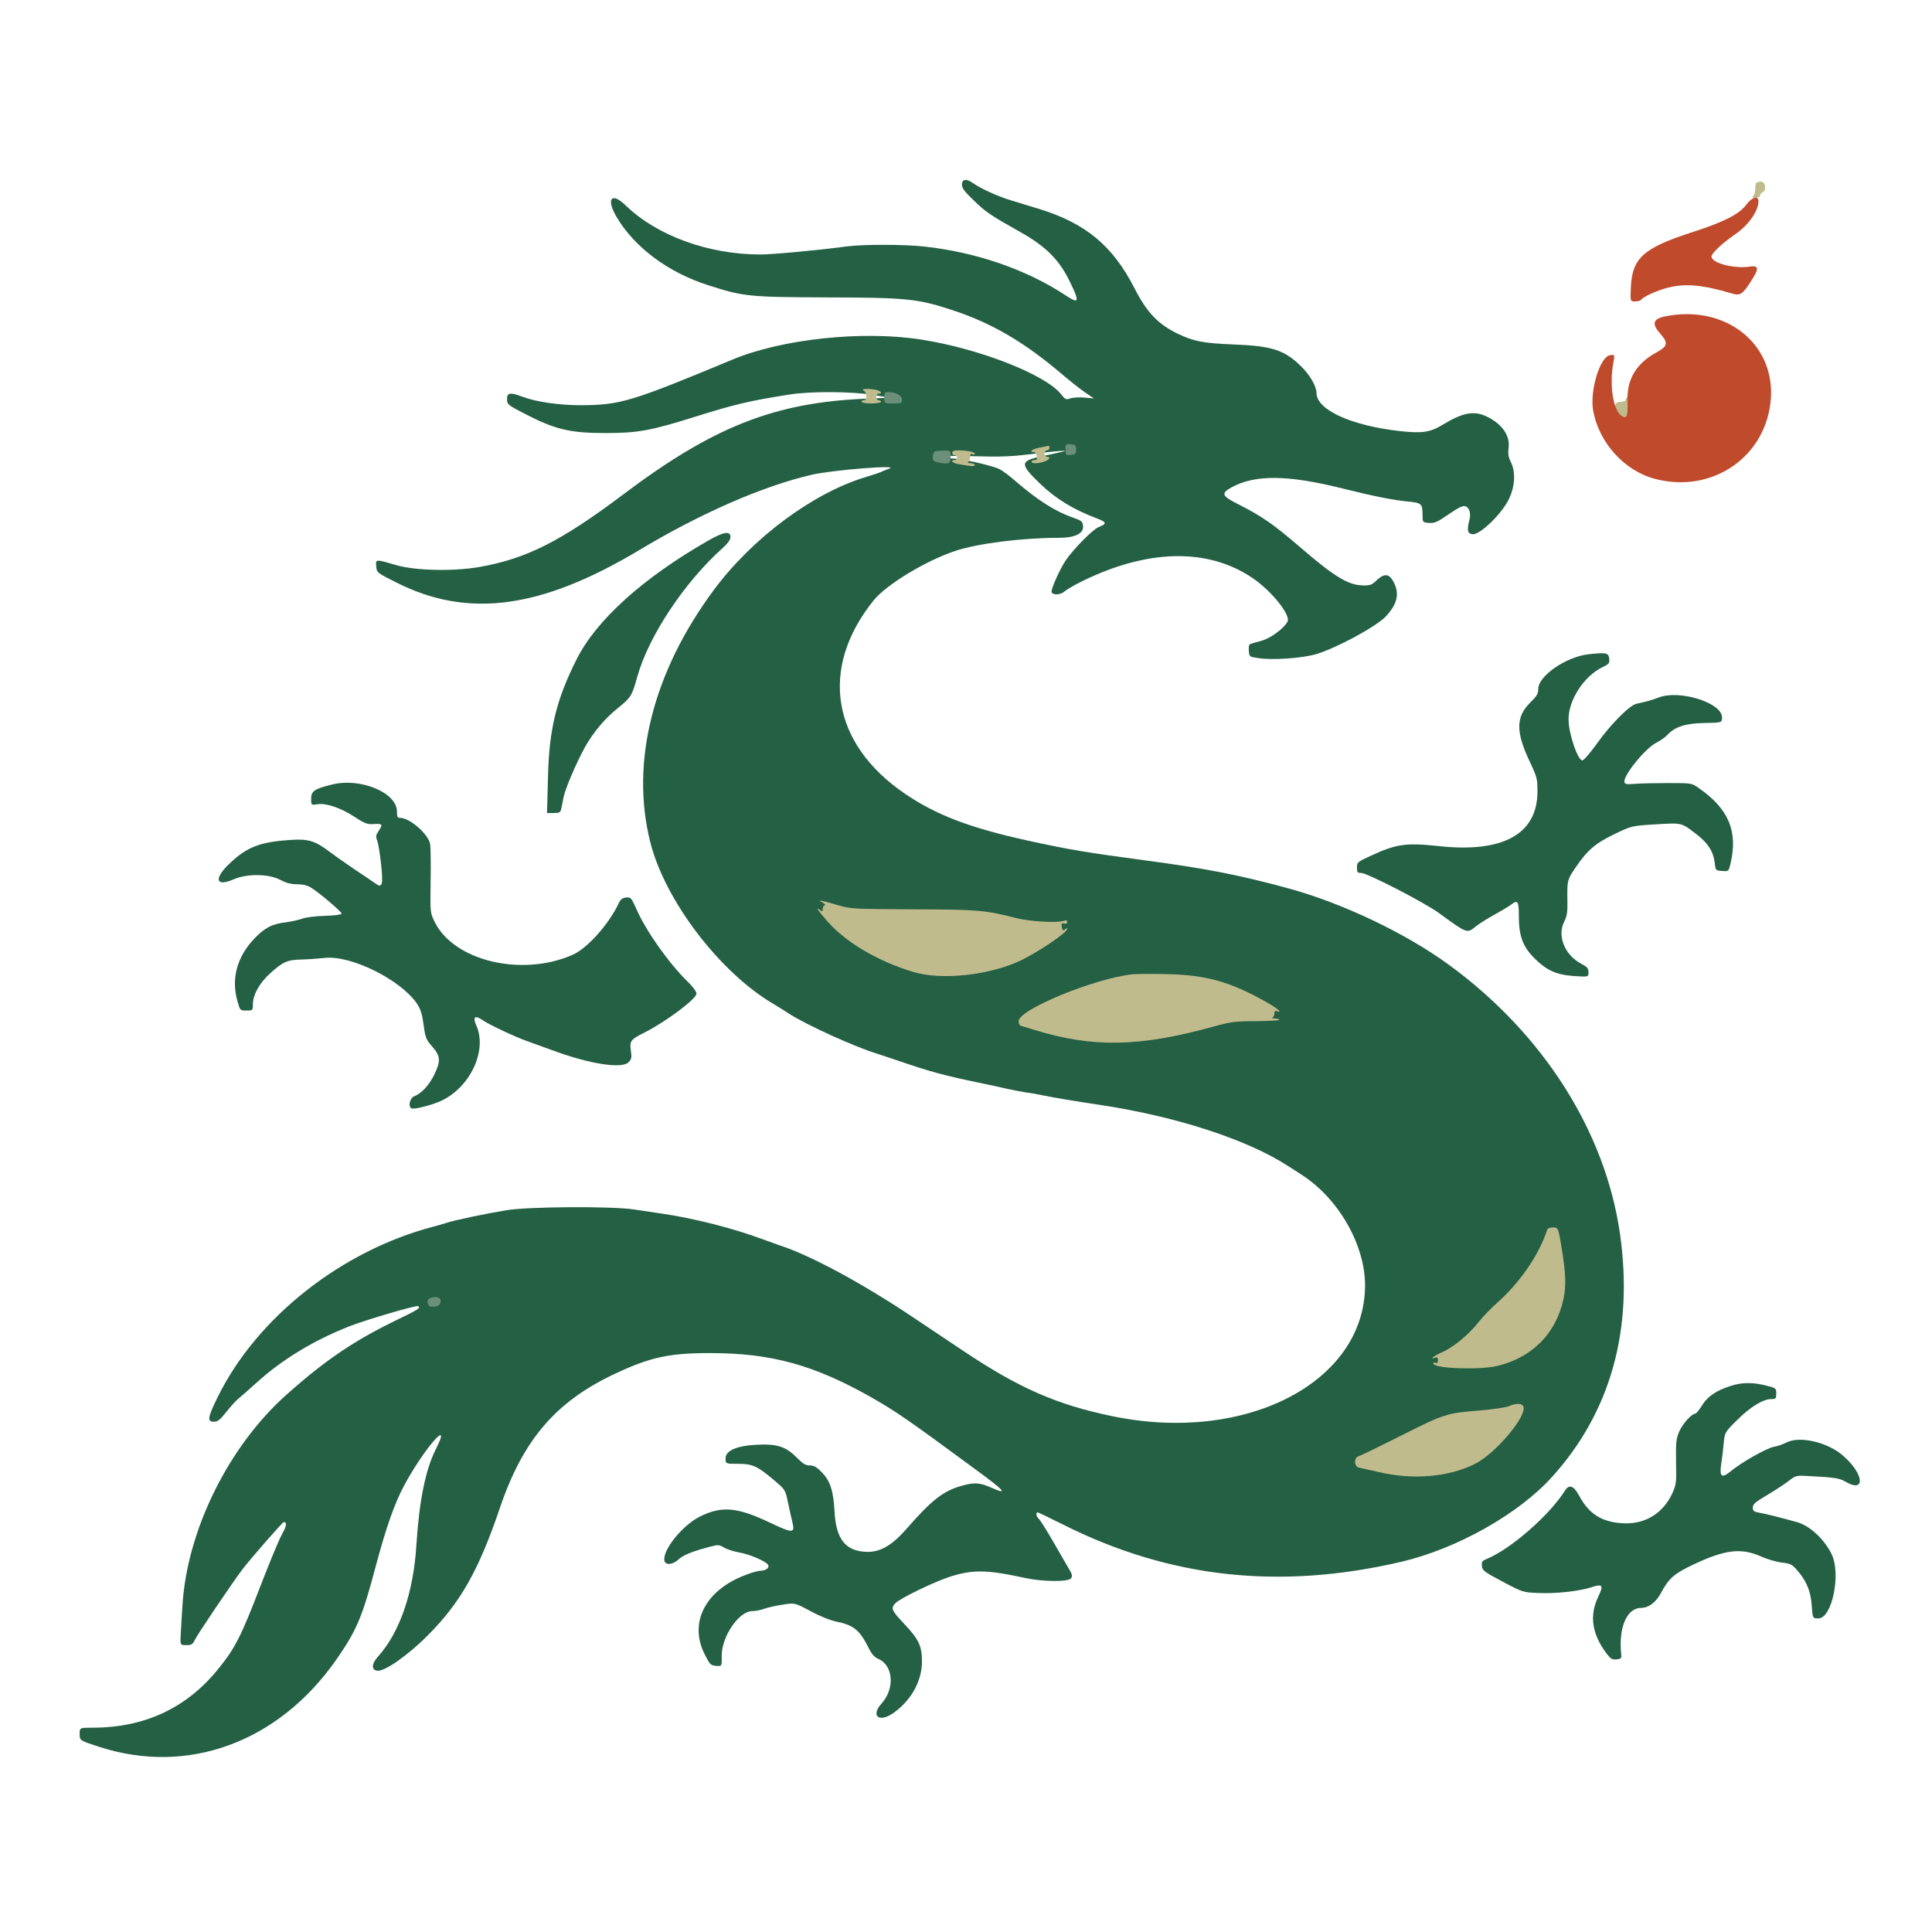
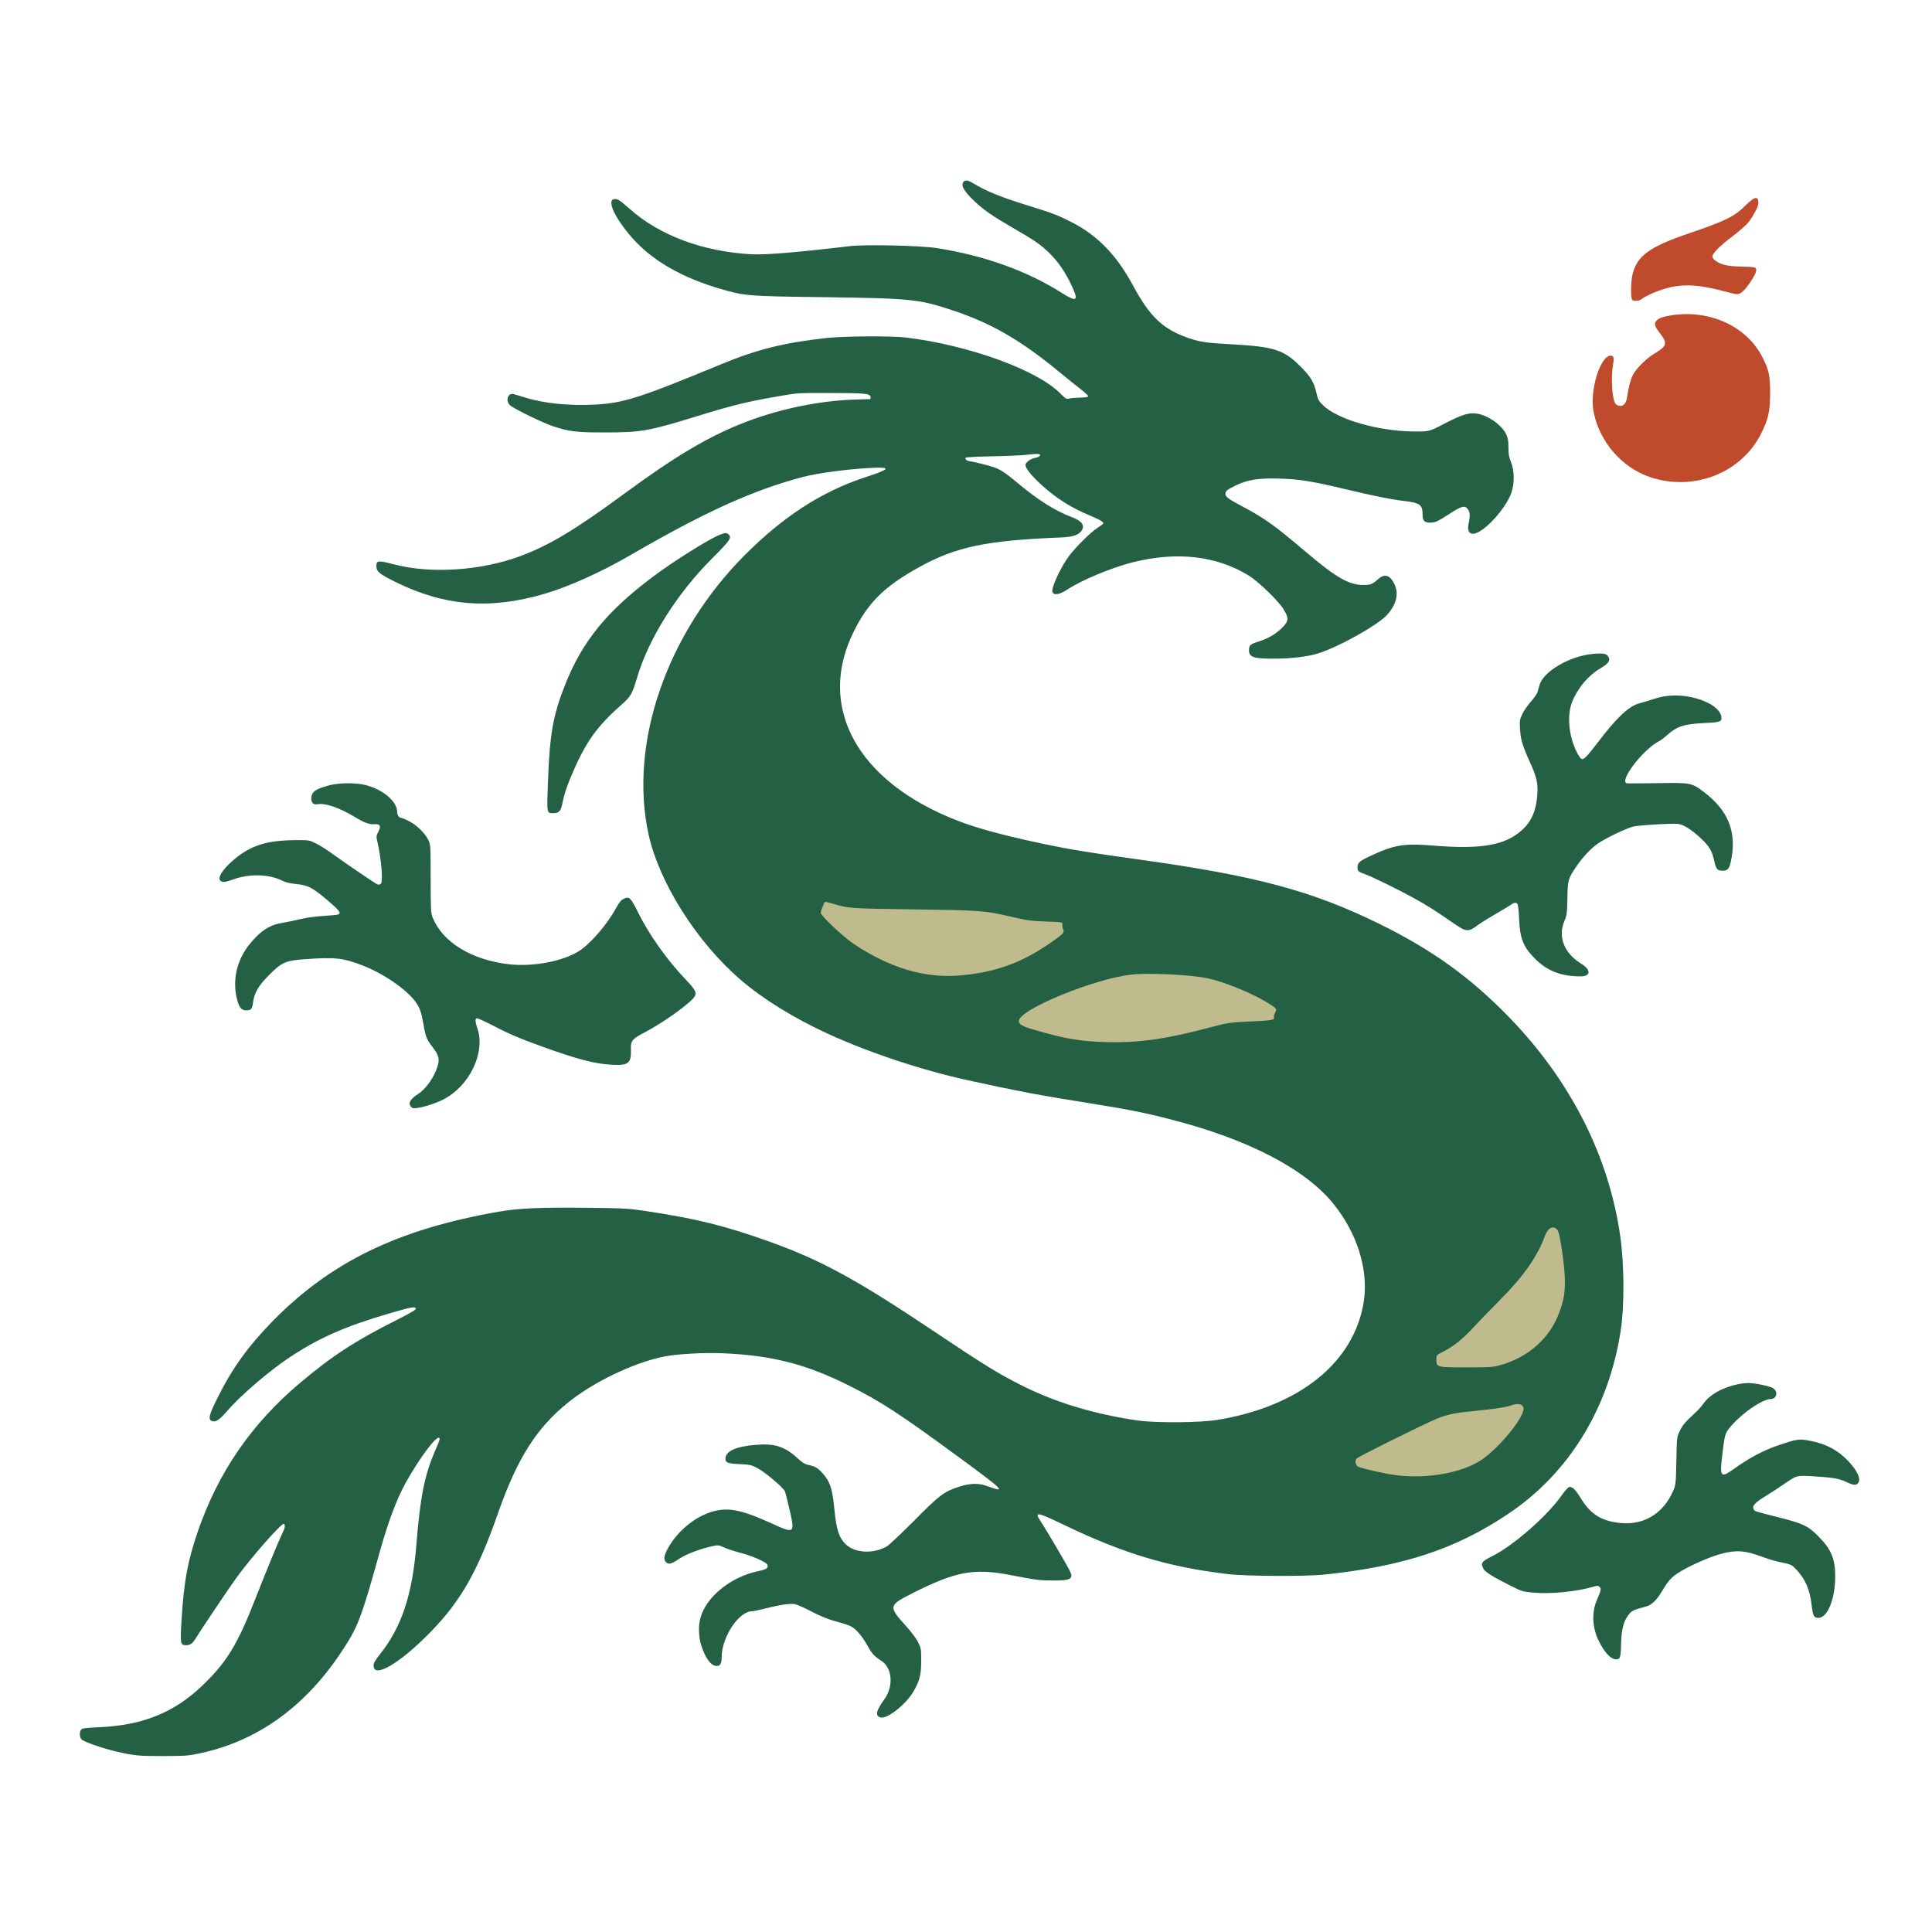
- <svg xmlns="http://www.w3.org/2000/svg" width="120" height="120" viewBox="139.8 -102.2 1193.4 1193.4">
-   <g transform="translate(0,988) scale(0.1,-0.1)" fill="#236044">
-     <path d="M7340 9762 c0 -22 16 -44 73 -98 76 -74 104 -92 287 -195 160 -90 242 -172 309 -312 58 -119 54 -134 -23 -83 -244 162 -556 270 -878 305 -121 14 -378 14 -478 1 -178 -24 -461 -50 -535 -50 -320 0 -639 116 -831 302 -89 87 -124 43 -57 -71 111 -187 317 -341 563 -420 221 -71 249 -74 730 -76 502 -1 568 -8 788 -81 241 -80 442 -199 673 -396 47 -40 110 -90 140 -110 l54 -37 -58 5 c-31 3 -71 1 -87 -5 -28 -9 -32 -7 -57 25 -97 123 -510 284 -868 339 -361 56 -858 3 -1162 -124 -630 -262 -693 -281 -940 -282 -132 0 -275 21 -357 52 -77 29 -96 26 -96 -14 0 -32 4 -36 98 -85 197 -103 288 -125 512 -125 198 0 280 15 559 103 236 74 327 96 576 135 128 21 385 19 515 -2 l105 -18 -155 -6 c-559 -24 -939 -174 -1492 -591 -387 -291 -602 -399 -893 -449 -157 -27 -388 -22 -505 11 -134 39 -132 39 -128 -6 3 -39 3 -39 128 -102 441 -221 891 -160 1495 201 381 229 765 396 1065 466 129 30 557 64 480 38 -19 -7 -39 -15 -45 -18 -5 -4 -50 -19 -100 -34 -325 -98 -699 -376 -936 -695 -378 -508 -519 -1066 -394 -1561 90 -358 428 -803 760 -998 22 -13 64 -39 93 -58 110 -72 415 -210 552 -251 19 -6 73 -24 120 -40 200 -69 286 -92 500 -137 69 -14 152 -32 185 -40 33 -7 80 -16 105 -20 25 -3 77 -12 115 -20 67 -14 169 -31 360 -60 464 -71 900 -213 1150 -376 28 -17 68 -44 90 -58 225 -148 385 -431 385 -679 -2 -598 -736 -979 -1560 -808 -344 71 -577 173 -921 403 -80 54 -224 150 -320 214 -310 207 -629 379 -817 439 -15 5 -58 21 -97 35 -184 69 -432 132 -625 160 -52 8 -131 19 -175 26 -134 21 -646 18 -785 -4 -123 -20 -326 -62 -375 -79 -16 -5 -52 -16 -80 -23 -566 -148 -1089 -560 -1331 -1050 -63 -128 -68 -155 -25 -155 24 0 39 12 80 64 28 35 59 69 70 77 10 8 63 54 117 103 156 141 351 259 569 345 104 41 415 132 426 125 17 -10 -2 -23 -119 -79 -272 -131 -449 -250 -691 -465 -360 -319 -618 -840 -646 -1306 -3 -49 -8 -124 -10 -166 -5 -78 -5 -78 33 -78 34 0 40 4 55 35 17 35 231 352 294 435 55 71 246 290 254 290 21 0 17 -26 -11 -75 -17 -29 -78 -177 -136 -327 -114 -297 -154 -377 -253 -499 -196 -246 -457 -369 -782 -369 -79 0 -79 0 -79 -39 0 -40 0 -40 123 -80 546 -176 1103 28 1460 536 128 184 162 262 248 588 63 235 115 383 175 494 123 228 299 428 194 221 -64 -127 -102 -316 -120 -592 -18 -295 -103 -540 -238 -690 -39 -43 -41 -81 -4 -86 44 -7 189 94 312 218 202 202 314 400 445 785 142 421 345 659 709 830 221 104 336 129 591 129 377 0 642 -73 998 -275 149 -85 233 -143 633 -438 193 -141 215 -167 100 -116 -64 28 -99 31 -171 11 -118 -31 -191 -88 -352 -273 -86 -97 -157 -138 -239 -137 -132 3 -192 77 -201 249 -7 128 -26 187 -77 241 -34 35 -50 44 -76 44 -26 0 -42 10 -81 49 -66 67 -121 85 -243 79 -127 -6 -196 -36 -196 -84 0 -34 0 -34 75 -34 91 0 120 -13 222 -99 72 -61 72 -61 88 -138 9 -43 21 -97 27 -121 18 -73 5 -73 -139 -5 -201 96 -298 104 -432 37 -108 -54 -231 -207 -219 -272 6 -30 51 -26 87 7 29 28 90 52 203 81 42 11 50 10 80 -8 18 -11 61 -24 94 -30 61 -10 162 -54 176 -75 11 -17 -12 -37 -42 -37 -15 0 -58 -11 -95 -26 -249 -93 -353 -293 -255 -489 33 -65 37 -70 71 -73 36 -3 36 -3 35 60 -2 119 106 278 188 278 18 0 51 6 73 14 22 8 74 20 115 26 75 12 75 12 171 -39 56 -31 121 -57 159 -65 110 -23 145 -51 202 -164 19 -38 36 -57 59 -67 93 -39 104 -183 21 -275 -69 -76 -18 -121 70 -61 111 77 179 198 179 320 0 97 -20 138 -114 237 -74 78 -80 93 -49 124 30 30 230 127 328 160 147 48 232 47 471 -5 110 -24 270 -25 285 -2 9 13 7 24 -9 51 -11 19 -55 95 -98 169 -42 74 -84 140 -92 147 -16 13 -21 40 -7 40 4 0 72 -33 152 -73 661 -333 1341 -408 2095 -232 344 81 725 296 931 525 361 400 503 909 419 1498 -90 634 -474 1238 -1055 1663 -268 196 -658 382 -995 474 -303 82 -495 120 -865 170 -391 52 -489 69 -750 126 -352 78 -557 156 -749 286 -458 310 -534 777 -197 1196 78 97 320 244 502 305 138 47 416 82 646 82 96 0 151 27 146 73 -3 28 -8 33 -63 52 -111 39 -219 108 -360 230 -33 29 -75 60 -93 69 -42 22 -239 66 -294 66 -24 0 -50 5 -58 10 -10 6 55 8 190 4 162 -5 233 -2 340 11 74 9 160 19 190 21 62 4 59 3 -110 -33 -133 -29 -134 -47 -7 -169 95 -92 206 -160 350 -214 63 -24 64 -33 9 -55 -36 -16 -152 -133 -200 -203 -38 -56 -94 -182 -88 -198 8 -20 56 -17 80 5 12 11 62 40 111 64 402 197 770 205 1045 22 119 -79 243 -232 221 -273 -23 -43 -104 -102 -160 -118 -31 -8 -62 -17 -69 -20 -9 -2 -12 -17 -10 -41 3 -38 3 -38 58 -46 88 -14 274 -1 360 25 128 39 369 170 428 232 75 80 88 148 42 224 -25 41 -54 41 -98 0 -29 -29 -40 -33 -85 -32 -91 1 -179 55 -395 242 -157 135 -231 186 -369 256 -110 55 -116 70 -45 109 144 78 345 76 682 -8 187 -47 308 -71 396 -80 93 -9 98 -13 99 -77 0 -53 0 -53 39 -56 34 -3 51 4 122 53 61 42 88 55 103 50 25 -7 36 -44 26 -83 -17 -66 -12 -87 20 -90 45 -4 182 128 224 218 38 80 42 168 11 229 -15 30 -18 50 -13 90 8 72 -39 141 -129 187 -81 41 -150 30 -274 -45 -82 -50 -128 -57 -267 -42 -300 33 -517 131 -517 236 0 42 -44 117 -102 171 -100 95 -176 119 -405 128 -195 8 -250 19 -351 67 -120 58 -190 131 -266 280 -136 266 -305 405 -601 494 -49 15 -125 38 -167 51 -79 24 -181 71 -230 105 -40 29 -68 25 -68 -9z m-773 -4489 c49 -14 118 -16 443 -18 404 -2 429 -4 645 -55 44 -11 127 -23 184 -27 l104 -8 -100 -67 c-133 -90 -245 -141 -368 -166 -228 -47 -323 -39 -556 50 -66 25 -195 99 -264 151 -60 46 -168 157 -152 157 3 0 32 -7 64 -17z m2258 -443 c132 -31 285 -96 409 -173 40 -25 40 -25 -105 -29 -122 -4 -162 -10 -264 -37 -451 -123 -728 -128 -1045 -21 -30 11 -63 20 -72 22 -21 4 147 100 245 140 144 60 324 110 432 122 95 10 311 -3 400 -24z m2184 -1625 c51 -271 12 -437 -134 -573 -134 -126 -304 -171 -535 -143 l-55 6 55 27 c75 36 160 106 219 181 27 34 81 91 120 125 123 110 261 302 292 408 16 53 23 47 38 -31z m-276 -1076 c-158 -254 -474 -372 -780 -291 -45 12 -94 22 -107 22 -14 0 -28 5 -31 10 -3 6 0 10 7 10 8 0 125 56 261 124 270 136 279 139 491 156 76 7 148 15 160 20 37 15 37 11 -1 -51z" />
-     <path d="M5775 7564 c-403 -230 -693 -491 -815 -734 -126 -251 -170 -432 -177 -727 l-6 -223 42 0 c34 0 41 4 45 23 3 12 10 45 15 74 11 54 79 214 133 311 49 88 124 178 200 238 84 68 89 76 122 194 69 250 290 584 529 798 32 29 47 50 47 67 0 39 -42 32 -135 -21z" />
-     <path d="M11206 6860 c-137 -17 -306 -134 -306 -213 0 -30 -8 -44 -49 -84 -90 -89 -91 -181 -4 -365 46 -98 48 -107 48 -188 -2 -262 -215 -378 -613 -334 -199 21 -258 13 -414 -59 -85 -39 -88 -41 -88 -74 0 -29 3 -33 25 -33 37 0 389 -181 480 -247 179 -130 173 -128 230 -83 21 17 72 49 114 72 42 23 87 50 100 60 45 34 51 26 51 -72 0 -119 25 -186 95 -256 76 -76 135 -103 245 -111 90 -6 90 -6 90 23 0 24 -7 33 -45 53 -103 55 -150 173 -104 262 16 32 20 58 19 117 -2 137 -2 137 46 209 77 114 124 154 243 212 108 52 108 52 256 61 165 10 158 11 248 -58 74 -56 107 -107 116 -174 6 -53 6 -53 47 -56 40 -3 40 -3 52 48 46 199 -13 337 -198 465 -43 30 -43 30 -189 30 -80 0 -173 -2 -206 -5 -51 -4 -60 -2 -63 12 -8 39 130 209 197 242 25 13 55 34 66 46 47 52 112 74 230 76 110 2 110 2 110 35 0 90 -262 172 -390 123 -41 -16 -88 -29 -138 -39 -42 -8 -161 -128 -244 -245 -44 -61 -82 -105 -91 -105 -28 0 -84 164 -85 250 -2 121 94 270 210 326 40 19 44 24 41 53 -4 36 -18 39 -132 26z" />
-     <path d="M3445 6055 c-105 -26 -125 -40 -125 -86 0 -41 0 -41 38 -35 53 9 146 -22 232 -79 65 -42 78 -46 120 -43 52 3 54 -2 25 -46 -16 -24 -17 -32 -6 -60 6 -17 17 -82 23 -143 14 -128 7 -149 -34 -119 -13 9 -72 50 -133 90 -60 41 -131 91 -156 110 -83 63 -127 77 -232 70 -192 -12 -273 -43 -382 -147 -99 -95 -84 -145 28 -96 81 35 214 34 284 -3 38 -20 67 -28 105 -28 36 0 64 -7 86 -20 55 -34 193 -152 190 -162 -2 -6 -49 -12 -103 -13 -58 -2 -118 -9 -141 -18 -23 -8 -68 -18 -100 -22 -86 -10 -132 -34 -197 -103 -106 -112 -142 -248 -102 -385 16 -57 16 -57 56 -57 38 0 39 1 39 38 0 58 40 131 105 190 80 73 107 85 195 87 41 1 107 6 145 10 161 17 463 -132 567 -280 20 -29 32 -61 39 -110 15 -107 16 -111 59 -160 49 -57 51 -87 11 -170 -31 -65 -80 -118 -123 -134 -28 -11 -41 -62 -19 -75 15 -10 140 23 194 51 175 88 275 311 207 461 -24 53 -8 66 40 32 36 -26 196 -101 271 -128 30 -11 104 -38 166 -60 225 -83 422 -113 463 -72 19 19 21 28 15 71 -9 62 -2 70 88 115 131 67 317 206 317 238 0 13 -21 42 -51 71 -120 117 -260 315 -320 452 -32 70 -34 74 -63 71 -23 -2 -34 -11 -45 -33 -61 -131 -194 -280 -286 -321 -313 -138 -733 -38 -852 203 -28 58 -28 58 -25 253 2 107 0 210 -3 228 -11 62 -126 162 -185 162 -17 0 -20 6 -20 39 0 118 -228 212 -405 166z" />
-     <path d="M12088 2341 c-90 -29 -143 -65 -177 -121 -17 -27 -35 -50 -41 -50 -22 0 -79 -63 -99 -110 -19 -45 -22 -66 -20 -188 3 -129 1 -140 -23 -194 -58 -126 -171 -194 -309 -185 -129 8 -206 58 -266 169 -34 64 -63 74 -89 31 -95 -150 -331 -357 -479 -419 -32 -13 -36 -18 -33 -45 3 -29 13 -36 128 -97 125 -66 125 -66 221 -70 107 -5 249 11 322 34 75 25 82 16 47 -58 -55 -115 -39 -227 49 -346 28 -37 36 -43 64 -40 29 3 32 6 29 33 -17 163 35 285 123 285 46 0 92 34 122 91 50 92 80 119 199 176 197 93 295 105 417 52 39 -18 98 -35 131 -39 53 -6 64 -11 94 -46 59 -68 85 -130 91 -219 6 -80 6 -80 41 -80 85 0 142 276 81 399 -45 91 -134 173 -210 195 -116 32 -195 52 -236 59 -34 6 -40 11 -40 32 0 20 15 33 85 75 47 27 107 67 134 87 47 37 47 37 134 32 153 -8 183 -13 219 -34 126 -74 116 47 -14 160 -94 83 -268 124 -349 82 -22 -11 -58 -24 -79 -27 -46 -9 -200 -96 -265 -150 -57 -47 -72 -36 -60 45 5 30 12 87 15 125 7 70 7 70 84 146 81 81 160 129 211 129 27 0 30 3 30 34 0 33 -1 34 -65 50 -82 20 -145 20 -217 -3z" />
+ <svg xmlns="http://www.w3.org/2000/svg" width="120" height="120" viewBox="0 0 2048 2048">
+   <g transform="translate(0,2048) scale(0.1,-0.1)" fill="#236044" stroke="none">
+     <path d="M10216 18555 c-36 -37 0 -102 121 -215 102 -94 186 -152 408 -280 225 -130 289 -174 381 -265 91 -90 163 -194 228 -330 85 -177 66 -194 -102 -88 -370 234 -825 396 -1327 474 -170 26 -752 39 -915 20 -576 -68 -902 -95 -1050 -86 -508 28 -969 200 -1282 478 -106 93 -126 107 -159 107 -95 0 -8 -194 183 -412 211 -240 527 -422 941 -542 250 -73 288 -76 1078 -86 926 -12 1017 -21 1360 -134 427 -140 743 -323 1165 -673 65 -54 157 -128 204 -164 47 -36 85 -71 85 -78 0 -10 -23 -14 -85 -16 -47 -1 -99 -5 -117 -10 -30 -7 -36 -3 -93 54 -245 249 -970 512 -1635 593 -153 19 -656 15 -845 -5 -444 -49 -735 -121 -1103 -273 -877 -363 -1046 -417 -1351 -433 -273 -14 -542 13 -736 74 -58 18 -115 35 -127 38 -60 14 -87 -72 -37 -118 39 -37 347 -187 455 -223 176 -58 252 -67 564 -66 371 0 459 16 970 174 372 115 534 155 895 216 160 28 176 29 510 28 369 0 423 -5 428 -42 2 -12 0 -22 -5 -23 -4 0 -69 -2 -143 -4 -401 -10 -855 -107 -1235 -262 -369 -150 -704 -352 -1235 -742 -511 -376 -788 -542 -1094 -656 -415 -154 -945 -190 -1333 -89 -180 46 -193 45 -193 -19 0 -56 34 -83 202 -166 523 -258 1004 -295 1583 -125 256 76 595 228 900 405 798 463 1306 693 1839 834 169 44 533 90 775 97 159 5 129 -21 -119 -102 -456 -149 -866 -414 -1275 -824 -831 -834 -1232 -2001 -1019 -2965 113 -510 515 -1144 978 -1540 238 -204 563 -404 915 -566 439 -202 997 -387 1481 -494 535 -117 786 -165 1327 -250 380 -61 553 -95 832 -167 814 -208 1420 -521 1721 -889 256 -313 378 -703 327 -1040 -100 -646 -683 -1116 -1557 -1257 -191 -30 -651 -33 -845 -5 -457 67 -858 188 -1217 367 -257 129 -393 213 -948 584 -813 545 -1191 750 -1736 945 -471 168 -765 241 -1299 322 -205 30 -221 31 -635 36 -484 6 -727 -5 -937 -42 -1067 -187 -1774 -530 -2394 -1161 -257 -263 -427 -498 -579 -804 -98 -195 -108 -240 -59 -255 37 -12 79 17 159 110 137 160 448 427 665 570 310 205 591 328 1061 465 229 66 267 73 272 48 2 -12 -45 -40 -200 -119 -442 -222 -685 -380 -1028 -669 -515 -434 -868 -948 -1085 -1580 -106 -311 -145 -520 -170 -925 -16 -261 -14 -275 48 -275 41 0 69 19 98 67 50 83 344 521 429 639 158 220 486 594 509 580 18 -12 13 -43 -18 -104 -35 -71 -159 -372 -281 -682 -193 -495 -306 -679 -563 -926 -300 -288 -633 -423 -1095 -443 -140 -7 -176 -11 -190 -24 -22 -23 -21 -83 4 -107 24 -24 222 -93 359 -125 197 -46 240 -50 505 -50 239 1 263 3 385 28 607 129 1109 486 1495 1063 185 277 216 356 419 1086 87 310 177 549 272 721 160 287 359 544 359 461 0 -8 -22 -66 -49 -127 -108 -245 -158 -494 -196 -977 -43 -545 -155 -885 -391 -1181 -50 -63 -64 -88 -64 -115 0 -141 281 24 606 358 323 332 498 642 718 1271 199 566 403 888 731 1154 274 223 697 426 1023 493 133 27 419 43 617 35 524 -21 889 -114 1350 -345 329 -165 531 -296 1150 -750 495 -363 523 -391 303 -311 -84 31 -176 28 -288 -8 -163 -52 -208 -86 -480 -361 -138 -139 -265 -258 -290 -273 -142 -81 -336 -71 -433 21 -72 68 -101 155 -122 371 -22 223 -45 293 -125 384 -49 55 -79 73 -149 88 -42 9 -65 23 -128 81 -124 113 -232 147 -418 133 -220 -16 -335 -67 -335 -148 0 -42 25 -52 148 -57 108 -5 125 -9 183 -38 76 -37 279 -207 298 -248 7 -16 30 -107 52 -202 56 -249 52 -252 -189 -142 -340 155 -480 179 -665 115 -171 -60 -342 -207 -435 -375 -43 -77 -50 -122 -23 -149 29 -29 58 -21 147 39 73 48 226 105 351 131 56 12 62 11 119 -15 32 -15 111 -40 174 -57 119 -30 273 -98 284 -124 14 -37 -5 -50 -99 -70 -293 -63 -551 -274 -611 -499 -23 -84 -18 -206 11 -292 47 -141 103 -214 164 -214 36 0 51 27 51 94 0 212 182 486 322 486 14 0 77 13 139 29 147 38 266 56 313 47 21 -4 82 -30 135 -57 136 -71 216 -104 325 -133 53 -14 113 -34 134 -45 56 -28 122 -105 176 -203 46 -85 74 -116 146 -161 121 -77 135 -275 30 -417 -84 -115 -95 -171 -34 -186 69 -17 264 136 343 269 70 119 85 177 86 327 0 132 -1 137 -32 200 -20 40 -67 105 -125 169 -194 215 -192 222 70 355 452 228 647 264 1027 191 286 -55 311 -58 455 -59 193 -1 224 17 179 105 -35 70 -259 450 -300 511 -81 119 -56 116 239 -26 629 -303 1105 -447 1737 -522 189 -23 818 -26 1015 -6 843 87 1399 270 1957 644 644 430 1068 1122 1193 1943 41 268 38 707 -6 1010 -123 848 -528 1643 -1178 2313 -409 422 -816 714 -1371 987 -718 353 -1311 512 -2560 685 -513 71 -726 106 -989 161 -620 131 -917 225 -1231 387 -840 437 -1147 1148 -800 1857 154 316 330 490 702 695 390 215 713 282 1508 313 111 5 173 24 205 65 45 57 13 108 -93 148 -179 68 -349 173 -565 352 -186 154 -207 166 -363 207 -74 19 -143 35 -155 35 -31 0 -63 27 -45 39 7 5 133 11 280 14 146 2 314 10 372 17 114 14 150 10 130 -14 -7 -8 -30 -17 -52 -21 -45 -8 -99 -48 -99 -74 0 -33 62 -111 157 -199 167 -153 315 -248 529 -338 110 -46 148 -69 138 -85 -3 -5 -31 -26 -62 -46 -68 -43 -227 -200 -299 -296 -88 -116 -192 -341 -177 -382 16 -40 76 -29 164 29 142 95 470 231 685 285 471 118 890 70 1232 -140 105 -65 320 -274 371 -360 54 -92 53 -118 -4 -180 -67 -72 -153 -125 -252 -156 -99 -31 -112 -42 -112 -94 0 -78 47 -93 288 -91 160 1 340 23 437 53 226 70 650 307 744 417 98 113 122 226 68 329 -48 92 -102 104 -176 38 -55 -49 -76 -57 -154 -56 -150 1 -289 82 -610 355 -324 275 -427 349 -657 472 -160 85 -190 107 -190 139 0 30 22 47 111 90 126 60 240 78 454 72 213 -5 358 -29 701 -111 281 -68 499 -112 624 -126 172 -20 200 -41 200 -144 0 -65 19 -86 78 -86 56 0 81 11 204 91 128 84 165 94 196 54 25 -32 28 -72 10 -156 -23 -111 35 -139 139 -68 124 85 271 270 314 396 35 99 33 232 -4 326 -22 55 -27 84 -27 155 0 70 -5 97 -23 137 -49 104 -206 211 -324 222 -83 8 -149 -14 -336 -110 -157 -82 -157 -82 -315 -81 -379 2 -816 128 -968 279 -46 45 -53 58 -68 125 -26 116 -60 174 -166 281 -179 181 -283 215 -735 239 -253 14 -329 24 -437 60 -288 96 -424 223 -612 571 -173 319 -372 523 -645 663 -150 77 -204 97 -495 187 -252 78 -417 145 -537 219 -64 39 -92 46 -113 25z m-1396 -7691 c147 -44 164 -45 835 -54 712 -10 750 -13 1017 -74 180 -42 292 -56 446 -56 112 0 112 0 112 -38 0 -38 -3 -41 -92 -104 -269 -188 -468 -278 -738 -332 -412 -83 -677 -43 -1087 162 -187 94 -321 189 -455 322 -116 116 -116 116 -105 153 7 20 12 37 13 37 0 0 24 -7 54 -16z m3755 -755 c274 -27 569 -130 843 -295 61 -37 62 -38 56 -73 -4 -20 -9 -39 -13 -43 -3 -3 -109 -11 -236 -16 -230 -11 -230 -11 -440 -66 -759 -201 -1167 -206 -1800 -20 -150 44 -158 51 -111 92 175 153 837 400 1161 432 94 9 397 3 540 -11z m3909 -2706 c19 -37 66 -331 73 -457 20 -351 -189 -691 -521 -847 -157 -73 -219 -84 -486 -84 -258 1 -290 6 -290 50 0 21 10 30 65 56 101 48 210 135 325 259 58 63 180 189 271 280 252 250 405 467 484 685 19 51 41 85 56 85 5 0 15 -12 23 -27z m-378 -1857 c24 -62 -261 -397 -434 -513 -172 -115 -463 -183 -722 -170 -123 7 -207 20 -388 61 -122 28 -152 40 -152 60 0 15 714 373 858 430 110 44 195 61 407 81 188 17 339 40 364 55 24 14 61 12 67 -4z M7630 14811 c-116 -45 -494 -283 -715 -449 -485 -365 -743 -683 -923 -1137 -129 -324 -165 -526 -183 -1027 -13 -347 -15 -338 57 -338 58 0 79 22 94 97 20 100 40 164 91 287 154 366 270 531 542 770 91 80 111 114 160 282 124 418 421 890 800 1269 186 186 206 215 171 249 -20 20 -38 20 -94 -3z M16885 13548 c-244 -21 -527 -186 -566 -332 -6 -23 -16 -56 -21 -74 -6 -18 -37 -63 -70 -100 -33 -37 -74 -95 -90 -130 -29 -61 -30 -68 -25 -160 6 -110 24 -172 111 -365 67 -149 80 -211 72 -333 -11 -164 -60 -279 -159 -370 -177 -164 -431 -209 -938 -168 -324 26 -416 10 -684 -115 -106 -50 -125 -68 -125 -119 0 -35 9 -43 75 -67 80 -28 357 -164 520 -254 150 -83 215 -124 419 -265 143 -99 158 -99 271 -16 28 21 111 72 185 115 74 43 146 86 159 96 30 24 58 24 69 2 5 -10 12 -79 15 -153 9 -207 43 -294 163 -417 133 -135 280 -193 489 -193 110 0 113 69 6 135 -181 110 -249 286 -177 454 25 59 27 74 31 236 3 197 7 210 94 338 66 98 150 188 226 243 80 57 315 169 382 183 77 16 420 35 475 27 57 -9 138 -60 237 -152 89 -82 120 -135 142 -238 20 -90 34 -106 91 -106 57 0 73 22 93 135 52 285 -41 508 -290 697 -133 101 -136 102 -505 96 -168 -3 -311 -3 -317 -1 -80 29 177 361 345 447 18 9 57 39 87 66 101 91 179 116 404 126 162 8 177 14 167 72 -7 47 -63 103 -140 141 -174 85 -392 103 -566 44 -52 -17 -124 -39 -159 -48 -110 -27 -239 -146 -436 -405 -125 -165 -159 -198 -183 -184 -9 5 -31 39 -49 74 -85 173 -104 389 -47 531 59 147 169 277 300 355 84 50 106 81 84 121 -20 35 -51 41 -165 31z M3493 12156 c-154 -41 -193 -70 -193 -145 0 -43 25 -64 69 -56 82 13 229 -37 388 -133 105 -64 157 -83 217 -79 56 3 67 -19 37 -79 -24 -46 -24 -48 -8 -118 41 -183 59 -414 33 -435 -12 -10 -22 -11 -39 -4 -28 13 -349 232 -483 329 -56 41 -132 88 -170 106 -68 33 -70 33 -214 32 -303 -2 -475 -57 -651 -207 -118 -101 -175 -189 -144 -221 23 -23 49 -20 150 16 165 58 372 51 508 -18 35 -18 77 -28 146 -35 127 -13 165 -33 329 -169 129 -109 153 -140 116 -154 -9 -4 -82 -11 -163 -16 -91 -6 -181 -19 -241 -34 -52 -13 -128 -29 -167 -35 -148 -22 -241 -79 -356 -216 -148 -176 -199 -396 -141 -610 20 -76 46 -105 93 -105 53 0 63 12 73 82 14 103 57 179 168 290 138 139 176 156 392 171 310 21 387 13 583 -60 228 -85 478 -254 579 -392 47 -63 63 -111 87 -249 21 -125 32 -151 95 -232 74 -96 81 -142 34 -253 -43 -102 -118 -199 -188 -244 -85 -54 -109 -98 -75 -135 15 -17 26 -19 66 -13 68 8 200 51 272 88 280 140 453 497 366 754 -24 72 -26 102 -8 109 7 2 74 -27 148 -65 188 -98 301 -147 549 -236 365 -133 562 -184 741 -192 170 -9 202 17 197 159 -4 96 11 114 156 190 200 105 488 314 522 379 20 40 4 69 -105 184 -192 201 -382 470 -496 700 -78 159 -95 176 -152 148 -30 -14 -47 -35 -84 -102 -97 -178 -281 -388 -403 -460 -178 -106 -485 -161 -735 -132 -394 46 -699 234 -804 493 -20 51 -21 69 -22 413 0 360 0 360 -28 417 -35 71 -130 161 -212 199 -33 16 -65 29 -72 29 -22 0 -43 31 -43 63 -1 110 -141 232 -326 283 -105 28 -283 28 -391 0z M18415 5805 c-160 -35 -289 -108 -355 -200 -19 -27 -52 -65 -73 -85 -133 -124 -150 -145 -180 -208 -32 -67 -32 -67 -37 -323 -5 -256 -5 -256 -52 -351 -104 -209 -297 -321 -523 -304 -211 17 -330 88 -438 264 -59 96 -93 128 -125 118 -12 -4 -47 -44 -78 -88 -153 -218 -510 -531 -734 -643 -115 -57 -127 -74 -95 -135 17 -33 100 -85 289 -180 119 -60 126 -62 237 -72 185 -18 460 9 647 64 37 11 44 10 59 -5 19 -18 16 -31 -33 -147 -51 -122 -44 -281 16 -409 64 -135 134 -211 193 -211 41 0 48 20 51 161 4 154 25 240 79 311 33 44 48 51 185 88 59 15 113 67 169 161 63 106 94 142 161 188 108 73 338 176 467 210 163 43 254 36 442 -34 54 -21 140 -46 191 -56 107 -22 116 -26 158 -71 101 -106 147 -211 168 -381 14 -118 24 -137 72 -137 97 0 178 201 178 440 0 188 -44 291 -184 430 -103 104 -157 129 -395 190 -280 71 -274 69 -285 90 -19 36 11 71 125 140 58 36 148 94 198 129 135 94 128 92 319 81 204 -13 262 -23 341 -60 70 -34 99 -37 121 -14 39 38 -5 136 -106 241 -111 113 -231 177 -396 209 -124 24 -140 21 -347 -49 -156 -53 -305 -133 -469 -251 -134 -96 -147 -82 -121 136 25 217 31 242 74 296 117 148 349 311 443 312 60 0 78 74 28 112 -32 23 -196 58 -270 57 -30 0 -82 -6 -115 -14z" />
  </g>
-   <g transform="translate(0,988) scale(0.1,-0.1)" fill="#C0BB8C">
-     <path d="M12247 9773 c-4 -3 -7 -20 -7 -38 0 -17 -5 -36 -12 -43 -9 -9 -6 -12 15 -12 16 0 27 5 27 14 0 8 7 16 15 20 26 10 19 66 -8 66 -13 0 -27 -3 -30 -7z" />
-     <path d="M6733 8489 c21 -12 23 -59 2 -59 -8 0 -15 -4 -15 -10 0 -6 27 -10 60 -10 33 0 60 4 60 10 0 6 -7 10 -15 10 -8 0 -15 9 -15 20 0 11 7 20 15 20 27 0 15 17 -16 24 -52 10 -98 7 -76 -5z" />
-     <path d="M11351 8402 c-1 -79 9 -92 74 -92 l55 0 0 70 c0 63 -2 70 -20 70 -11 0 -20 -7 -20 -15 0 -10 -10 -15 -29 -15 -20 0 -31 -6 -34 -17 -2 -12 -7 -7 -14 17 -11 35 -11 35 -12 -18z" />
-     <path d="M7823 8138 c-48 -9 -74 -28 -39 -28 7 0 16 -11 18 -25 4 -19 1 -25 -13 -25 -11 0 -19 -4 -19 -10 0 -13 39 -13 79 1 32 11 42 29 16 29 -8 0 -15 9 -15 20 0 11 7 20 15 20 8 0 15 7 15 15 0 8 -1 14 -2 14 -2 -1 -27 -6 -55 -11z" />
-     <path d="M7280 8105 c0 -8 7 -15 15 -15 8 0 15 -7 15 -15 0 -8 -7 -15 -15 -15 -31 0 -14 -19 23 -25 20 -3 52 -8 70 -11 19 -3 32 -1 32 6 0 5 -12 10 -27 11 -16 0 -22 3 -15 6 6 2 12 16 12 30 0 18 4 24 15 19 8 -3 15 -2 15 3 0 11 -50 21 -101 21 -28 0 -39 -4 -39 -15z" />
-     <path d="M6480 5326 c14 -8 19 -15 13 -16 -7 0 -13 -10 -13 -21 0 -18 -2 -19 -15 -9 -35 29 -11 -8 49 -75 115 -128 310 -242 526 -307 175 -53 472 -20 665 72 105 51 275 165 283 190 4 12 3 13 -10 2 -13 -11 -16 -9 -21 14 -4 21 -1 25 14 21 12 -3 19 0 19 10 0 11 -6 12 -22 7 -39 -14 -209 -4 -288 16 -198 50 -235 54 -640 55 -365 2 -389 3 -460 24 -41 12 -86 25 -100 27 -25 5 -25 5 0 -10z" />
-     <path d="M8395 4884 c-236 -25 -705 -218 -705 -290 0 -14 6 -26 13 -28 6 -2 44 -13 82 -25 362 -112 649 -107 1110 20 109 30 133 33 262 33 79 1 143 4 143 9 0 4 -12 7 -27 8 -16 0 -22 3 -15 6 6 2 12 14 12 25 0 14 5 18 15 14 38 -14 9 13 -47 46 -235 135 -385 178 -638 183 -91 2 -183 1 -205 -1z" />
-     <path d="M10954 3303 c-49 -151 -165 -320 -303 -444 -40 -35 -95 -92 -122 -126 -60 -77 -156 -155 -226 -185 -46 -19 -80 -48 -38 -32 11 4 15 0 15 -16 0 -16 -4 -20 -16 -16 -10 4 -14 1 -12 -6 10 -30 283 -39 392 -14 218 51 367 202 412 416 17 81 14 157 -12 315 -20 124 -21 125 -55 125 -19 0 -32 -6 -35 -17z" />
-     <path d="M10715 2215 c-17 -7 -93 -18 -170 -25 -213 -17 -222 -20 -489 -154 -135 -68 -254 -126 -265 -129 -31 -8 -30 -65 2 -71 12 -2 67 -15 122 -27 211 -50 433 -31 597 52 116 59 298 268 298 342 0 31 -40 36 -95 12z" />
+   <g transform="translate(0,2048) scale(0.1,-0.1)" fill="#C0BB8C" stroke="none">
+     <path d="M8734 10903 c-3 -10 -12 -33 -20 -51 -8 -18 -14 -40 -14 -48 0 -31 241 -258 354 -333 378 -251 747 -361 1110 -332 398 32 687 140 1022 382 88 63 100 79 83 110 -6 11 -9 32 -7 47 3 27 3 27 -157 33 -186 7 -200 9 -403 55 -269 62 -307 64 -1017 74 -683 10 -686 10 -852 59 -85 25 -92 26 -99 4z M12005 10150 c-399 -41 -1205 -371 -1205 -494 0 -34 38 -56 155 -90 337 -99 499 -126 780 -133 340 -8 624 32 1080 153 210 55 210 55 440 66 225 10 259 16 249 43 -3 7 2 27 10 44 23 44 22 48 -46 92 -177 114 -475 238 -670 279 -179 37 -611 59 -793 40z M16417 7448 c-13 -13 -32 -45 -42 -73 -77 -215 -232 -434 -484 -685 -91 -91 -213 -217 -270 -279 -116 -126 -210 -201 -321 -258 -75 -38 -75 -38 -74 -88 2 -79 7 -80 324 -80 246 0 271 2 350 23 299 82 530 287 629 559 51 138 65 229 58 383 -6 135 -47 420 -68 473 -21 50 -64 60 -102 25z M16025 5584 c-58 -21 -187 -41 -380 -59 -212 -20 -297 -37 -407 -81 -117 -46 -849 -409 -859 -426 -17 -26 -10 -67 14 -83 23 -15 179 -53 332 -81 338 -63 755 1 977 149 185 124 448 442 448 543 0 48 -54 64 -125 38z" />
  </g>
-   <g transform="translate(0,988) scale(0.1,-0.1)" fill="#6B8F78">
-     <path d="M6860 8445 c0 -35 0 -35 55 -35 51 0 55 2 55 24 0 25 -39 46 -86 46 -21 0 -24 -5 -24 -35z" />
-     <path d="M7980 8125 c0 -35 1 -36 33 -33 28 3 32 6 32 33 0 27 -4 30 -32 33 -32 3 -33 2 -33 -33z" />
-     <path d="M7173 8113 c-7 -2 -13 -17 -13 -33 0 -23 5 -29 31 -34 70 -14 79 -10 79 34 0 40 0 40 -42 39 -24 0 -49 -3 -55 -6z" />
-     <path d="M4053 2883 c-25 -9 -15 -53 11 -53 40 0 56 11 56 36 0 24 -31 32 -67 17z" />
-   </g>
-   <g transform="translate(0,988) scale(0.1,-0.1)" fill="#C04A2C">
-     <path d="M12185 9638 c-42 -58 -138 -107 -330 -169 -305 -98 -375 -160 -383 -341 -4 -88 -4 -88 26 -88 17 0 34 5 37 10 11 18 99 58 162 74 110 29 217 19 400 -35 50 -15 65 -6 119 79 49 76 47 96 -11 87 -98 -14 -235 22 -235 63 0 19 67 82 141 133 86 58 148 145 149 207 0 38 -40 27 -75 -20z" />
-     <path d="M11680 8947 c-73 -16 -80 -47 -25 -108 48 -54 44 -76 -20 -111 -129 -69 -188 -167 -184 -301 3 -94 -3 -112 -32 -97 -55 30 -82 188 -55 333 9 49 9 49 -20 45 -62 -7 -127 -218 -105 -342 35 -198 193 -373 382 -422 358 -94 693 141 716 501 21 342 -289 579 -657 502z" />
+   <g transform="translate(0,2048) scale(0.1,-0.1)" fill="#C04A2C" stroke="none">
+     <path d="M18503 18302 c-117 -117 -212 -164 -589 -292 -431 -146 -561 -241 -609 -441 -18 -78 -20 -250 -3 -267 18 -18 72 -14 99 7 40 31 140 77 226 104 197 63 373 55 678 -28 117 -32 128 -32 175 11 43 39 125 163 134 204 11 47 -1 51 -150 54 -148 3 -213 17 -275 59 -19 12 -35 33 -37 45 -5 31 78 116 216 219 62 47 133 109 158 137 49 56 114 176 114 212 0 80 -40 73 -137 -24z M17727 17139 c-92 -13 -138 -29 -164 -55 -33 -33 -26 -61 38 -143 76 -98 67 -132 -54 -203 -93 -54 -205 -166 -241 -239 -23 -49 -41 -118 -61 -243 -12 -74 -67 -102 -117 -59 -38 33 -54 278 -29 419 13 71 7 94 -24 94 -114 0 -228 -379 -181 -603 65 -316 303 -587 601 -686 462 -153 965 46 1173 462 77 153 96 238 96 427 1 188 -13 251 -85 390 -166 320 -551 498 -952 439z" />
  </g>
</svg>
